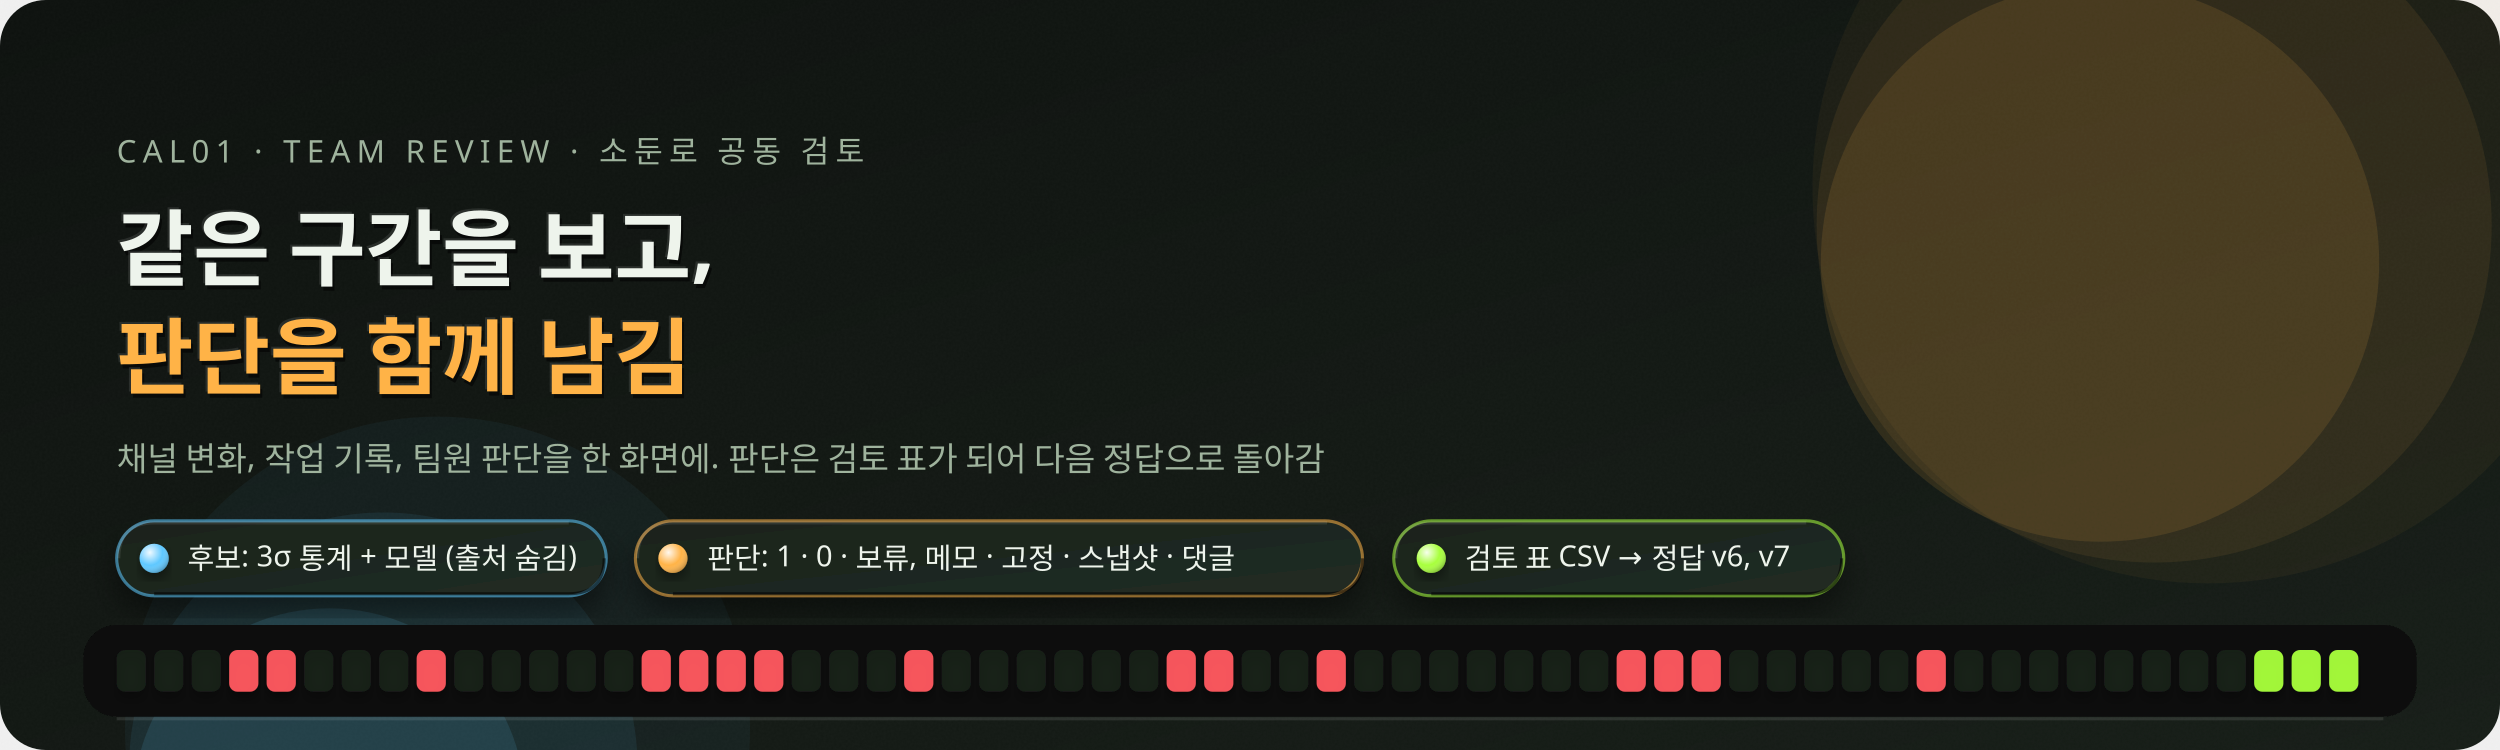
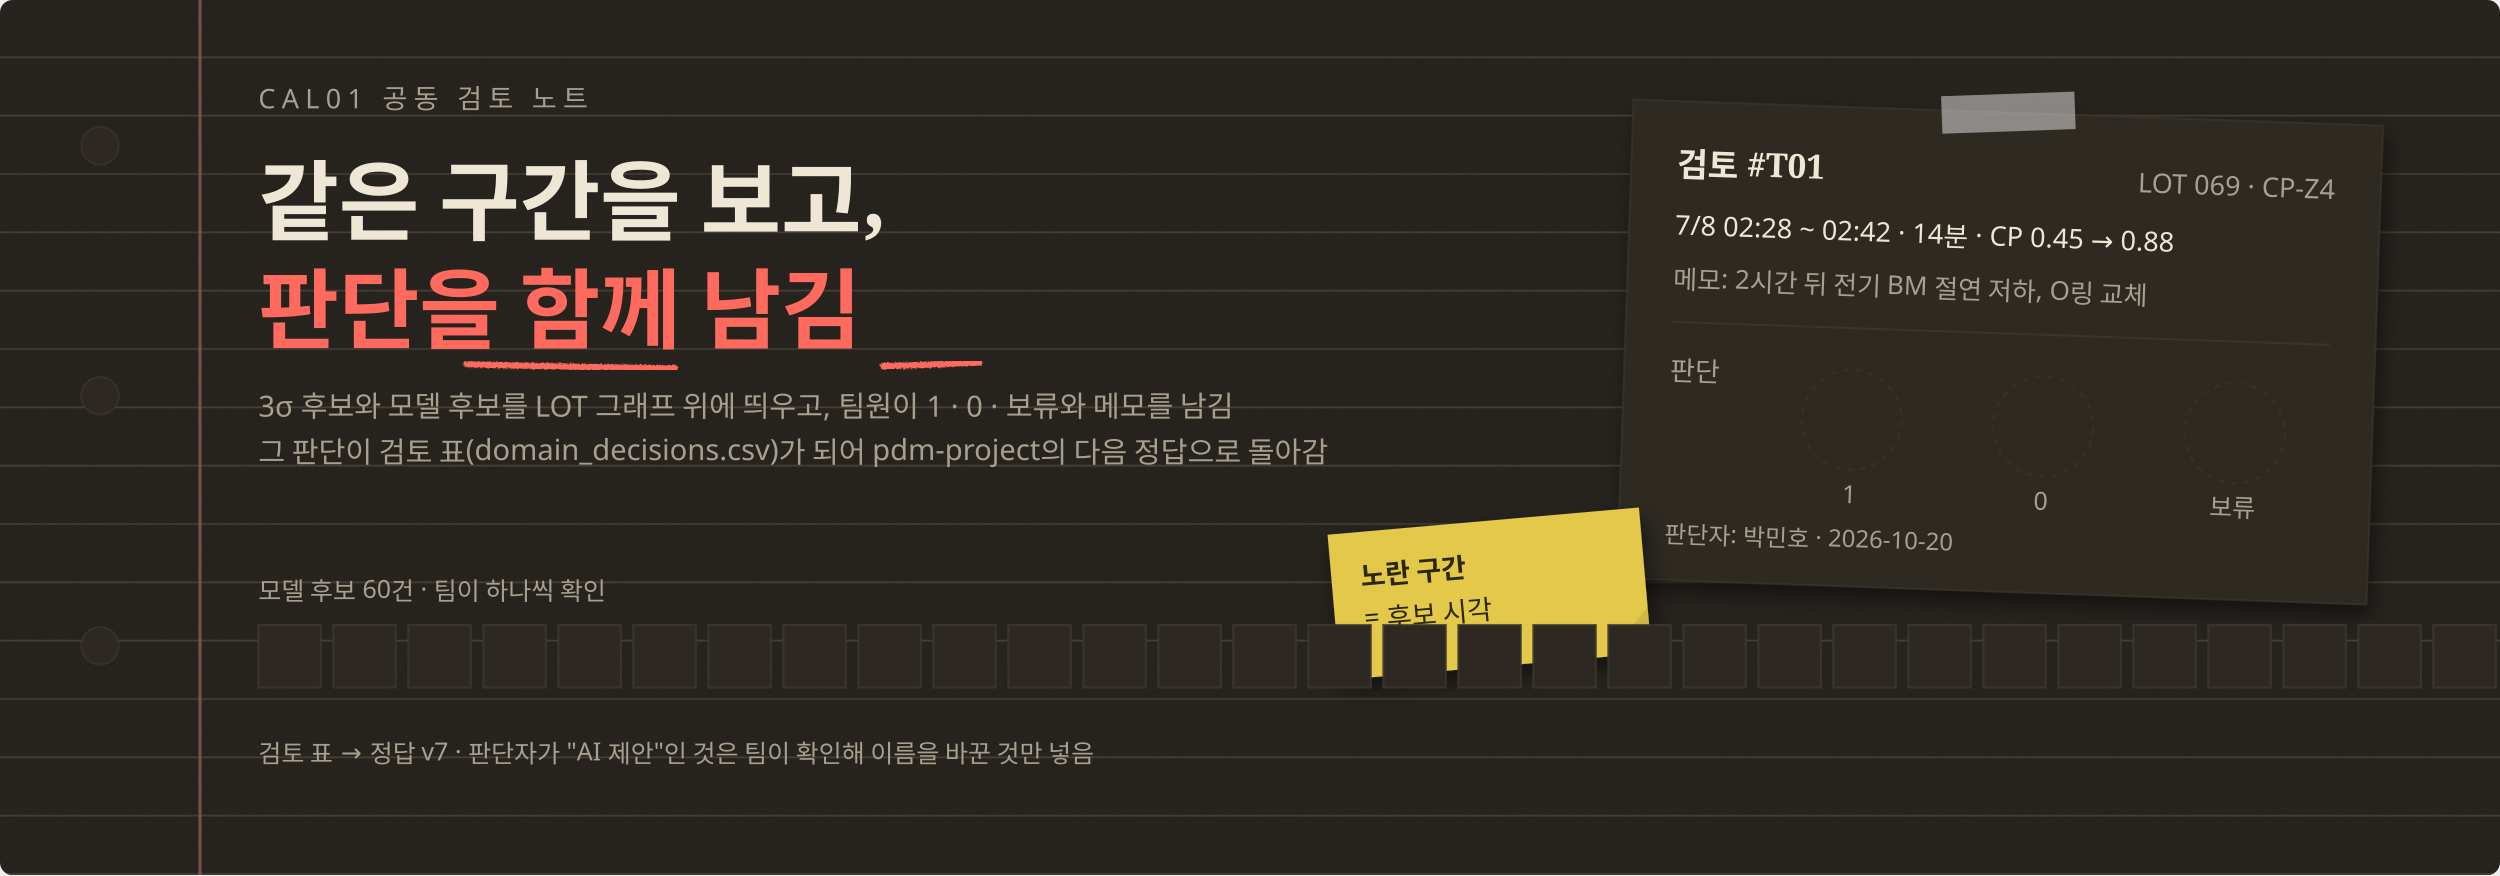
- <svg xmlns="http://www.w3.org/2000/svg" viewBox="0 0 1200 360" width="1200" height="360" font-family="Pretendard, 'Apple SD Gothic Neo', 'Malgun Gothic', 'Noto Sans KR', sans-serif">
+ <svg xmlns="http://www.w3.org/2000/svg" viewBox="0 0 1200 420" width="1200" height="420" font-family="Pretendard, 'Apple SD Gothic Neo', 'Malgun Gothic', 'Noto Sans KR', sans-serif">
  <defs>
-     <filter id="shadow" x="-10%" y="-10%" width="120%" height="140%">
-       <feDropShadow dx="0" dy="8" stdDeviation="8" flood-color="#000" flood-opacity="0.45" />
+     <pattern id="ruled" width="40" height="28" patternUnits="userSpaceOnUse">
+       <line x1="0" y1="27.5" x2="40" y2="27.5" stroke="#3d382f" stroke-width="1" />
+     </pattern>
+     <filter id="shadow" x="-10%" y="-10%" width="130%" height="140%">
+       <feDropShadow dx="2" dy="5" stdDeviation="5" flood-color="#000" flood-opacity="0.5" />
    </filter>
-     <filter id="shadow-sm" x="-10%" y="-10%" width="120%" height="140%">
-       <feDropShadow dx="0" dy="3" stdDeviation="3" flood-color="#000" flood-opacity="0.45" />
-     </filter>
-     <filter id="inset" x="-10%" y="-10%" width="120%" height="130%">
-       <feOffset dx="0" dy="3" />
-       <feGaussianBlur stdDeviation="3" result="ob" />
-       <feComposite operator="out" in="SourceGraphic" in2="ob" result="inv" />
-       <feFlood flood-color="#000" flood-opacity="0.55" result="col" />
-       <feComposite operator="in" in="col" in2="inv" result="sh" />
-       <feComposite operator="over" in="sh" in2="SourceGraphic" />
-     </filter>
-     <filter id="glow" x="-50%" y="-50%" width="200%" height="200%">
-       <feGaussianBlur stdDeviation="6" result="b" />
-       <feMerge>
-         <feMergeNode in="b" />
-         <feMergeNode in="SourceGraphic" />
-       </feMerge>
+     <filter id="rough">
+       <feTurbulence type="fractalNoise" baseFrequency="0.9" numOctaves="2" result="n" />
+       <feDisplacementMap in="SourceGraphic" in2="n" scale="1.6" />
    </filter>
    <filter id="grain">
-       <feTurbulence type="fractalNoise" baseFrequency="0.8" numOctaves="2" stitchTiles="stitch" />
-       <feColorMatrix values="0 0 0 0 0.5  0 0 0 0 0.5  0 0 0 0 0.5  0 0 0 0.6 0" />
+       <feTurbulence type="fractalNoise" baseFrequency="0.7" numOctaves="2" stitchTiles="stitch" />
+       <feColorMatrix values="0 0 0 0 0.5  0 0 0 0 0.45  0 0 0 0 0.35  0 0 0 0.5 0" />
    </filter>
-     <linearGradient id="plate" x1="0" y1="0" x2="1" y2="1">
-       <stop offset="0" stop-color="#1a231c" />
-       <stop offset="1" stop-color="#212c23" />
-     </linearGradient>
-     <linearGradient id="bg" x1="0" y1="0" x2="1" y2="1">
-       <stop offset="0" stop-color="#0d110e" />
-       <stop offset="1" stop-color="#161d17" />
-     </linearGradient>
-     <radialGradient id="coin" cx="0.35" cy="0.3" r="0.8">
-       <stop offset="0" stop-color="#ffffff" stop-opacity="0.9" />
-       <stop offset="0.55" stop-color="#ffffff" stop-opacity="0" />
-       <stop offset="1" stop-color="#000000" stop-opacity="0.35" />
-     </radialGradient>
  </defs>
-   <rect width="1200" height="360" rx="22" fill="url(#bg)" />
-   <rect width="1200" height="360" rx="22" filter="url(#grain)" opacity="0.05" />
-   <circle cx="1060" cy="90" r="190" fill="#ffb347" opacity="0.05" />
-   <circle cx="1034" cy="108" r="162" fill="#ffb347" opacity="0.08" />
-   <circle cx="1008" cy="126" r="134" fill="#ffb347" opacity="0.12" />
-   <circle cx="210" cy="350" r="150" fill="#5ec8ff" opacity="0.05" />
-   <circle cx="184" cy="368" r="122" fill="#5ec8ff" opacity="0.08" />
-   <circle cx="158" cy="386" r="94" fill="#5ec8ff" opacity="0.12" />
-   <text x="56" y="78" font-size="15" fill="#9fb39d" font-weight="normal" text-anchor="start" letter-spacing="3">CAL01 · TEAM REVIEW · 소둔로 공동 검토</text>
-   <text x="57" y="136" font-size="40" fill="#000000" font-weight="bold" text-anchor="start" opacity="0.55">같은 구간을 보고,</text>
-   <text x="55" y="133" font-size="40" fill="#ffffff" font-weight="bold" text-anchor="start" opacity="0.10">같은 구간을 보고,</text>
-   <text x="56" y="134" font-size="40" fill="#eef4ec" font-weight="bold" text-anchor="start">같은 구간을 보고,</text>
-   <text x="57" y="188" font-size="40" fill="#000000" font-weight="bold" text-anchor="start" opacity="0.55">판단을 함께 남김</text>
-   <text x="55" y="185" font-size="40" fill="#ffffff" font-weight="bold" text-anchor="start" opacity="0.10">판단을 함께 남김</text>
-   <text x="56" y="186" font-size="40" fill="#ffb347" font-weight="bold" text-anchor="start">판단을 함께 남김</text>
-   <text x="56" y="226" font-size="16" fill="#9fb39d" font-weight="normal" text-anchor="start">채널 변화, 작업 기록, 팀원 판단을 한 화면에. 판단은 검토 표가 되어 다음 정답으로 돌아감</text>
-   <rect x="56" y="250" width="235" height="36" rx="18" fill="url(#plate)" filter="url(#shadow)" />
-   <rect x="56" y="250" width="235" height="36" rx="18" fill="none" stroke="#5ec8ff" stroke-opacity="0.55" stroke-width="1.5" />
-   <path d="M 57 268 L 57 268 Q 57 251 74 251 L 273 251" fill="none" stroke="#ffffff" stroke-opacity="0.10" stroke-width="1.5" />
-   <path d="M 74 285 L 273 285 Q 290 285 290 268 L 290 268" fill="none" stroke="#000000" stroke-opacity="0.55" stroke-width="1.5" />
-   <circle cx="74" cy="268" r="7" fill="#5ec8ff" filter="url(#shadow-sm)" />
-   <circle cx="74" cy="268" r="7" fill="url(#coin)" />
-   <text x="90" y="273" font-size="14" fill="#eef4ec" font-weight="normal" text-anchor="start">후보: 3σ 통계 + 모델 (출처 숨김)</text>
-   <rect x="305" y="250" width="349" height="36" rx="18" fill="url(#plate)" filter="url(#shadow)" />
-   <rect x="305" y="250" width="349" height="36" rx="18" fill="none" stroke="#ffb347" stroke-opacity="0.55" stroke-width="1.5" />
-   <path d="M 306 268 L 306 268 Q 306 251 323 251 L 637 251" fill="none" stroke="#ffffff" stroke-opacity="0.10" stroke-width="1.5" />
-   <path d="M 323 285 L 637 285 Q 654 285 654 268 L 654 268" fill="none" stroke="#000000" stroke-opacity="0.55" stroke-width="1.5" />
-   <circle cx="323" cy="268" r="7" fill="#ffb347" filter="url(#shadow-sm)" />
-   <circle cx="323" cy="268" r="7" fill="url(#coin)" />
-   <text x="339.44" y="273" font-size="14" fill="#eef4ec" font-weight="normal" text-anchor="start">판단: 1 · 0 · 보류, 메모 · 고정 · 스냅샷 · 댓글</text>
-   <rect x="669" y="250" width="216" height="36" rx="18" fill="url(#plate)" filter="url(#shadow)" />
-   <rect x="669" y="250" width="216" height="36" rx="18" fill="none" stroke="#a8ff3e" stroke-opacity="0.55" stroke-width="1.5" />
-   <path d="M 670 268 L 670 268 Q 670 251 687 251 L 867 251" fill="none" stroke="#ffffff" stroke-opacity="0.10" stroke-width="1.5" />
-   <path d="M 687 285 L 867 285 Q 884 285 884 268 L 884 268" fill="none" stroke="#000000" stroke-opacity="0.55" stroke-width="1.5" />
-   <circle cx="687" cy="268" r="7" fill="#a8ff3e" filter="url(#shadow-sm)" />
-   <circle cx="687" cy="268" r="7" fill="url(#coin)" />
-   <text x="703.12" y="273" font-size="14" fill="#eef4ec" font-weight="normal" text-anchor="start">검토 표 CSV → 정답 v6, v7</text>
-   <rect x="40" y="300" width="1120" height="44" rx="16" fill="#080b09" filter="url(#inset)" />
-   <path d="M 56 345 L 1144 345" stroke="#ffffff" stroke-opacity="0.10" stroke-width="1.5" />
-   <rect x="56" y="312" width="14" height="20" rx="4" fill="#212c23" fill-opacity="0.6" filter="url(#shadow-sm)" />
-   <rect x="74" y="312" width="14" height="20" rx="4" fill="#212c23" fill-opacity="0.6" filter="url(#shadow-sm)" />
-   <rect x="92" y="312" width="14" height="20" rx="4" fill="#212c23" fill-opacity="0.6" filter="url(#shadow-sm)" />
-   <rect x="110" y="312" width="14" height="20" rx="4" fill="#ff5a5f" fill-opacity="0.95" filter="url(#shadow-sm)">
-     <animate attributeName="fill-opacity" values="0.95;0.35;0.95" dur="3s" begin="0.15s" repeatCount="indefinite" />
-   </rect>
-   <rect x="128" y="312" width="14" height="20" rx="4" fill="#ff5a5f" fill-opacity="0.95" filter="url(#shadow-sm)">
-     <animate attributeName="fill-opacity" values="0.95;0.35;0.95" dur="3s" begin="0.20s" repeatCount="indefinite" />
-   </rect>
-   <rect x="146" y="312" width="14" height="20" rx="4" fill="#212c23" fill-opacity="0.6" filter="url(#shadow-sm)" />
-   <rect x="164" y="312" width="14" height="20" rx="4" fill="#212c23" fill-opacity="0.6" filter="url(#shadow-sm)" />
-   <rect x="182" y="312" width="14" height="20" rx="4" fill="#212c23" fill-opacity="0.6" filter="url(#shadow-sm)" />
-   <rect x="200" y="312" width="14" height="20" rx="4" fill="#ff5a5f" fill-opacity="0.95" filter="url(#shadow-sm)">
-     <animate attributeName="fill-opacity" values="0.95;0.35;0.95" dur="3s" begin="0.40s" repeatCount="indefinite" />
-   </rect>
-   <rect x="218" y="312" width="14" height="20" rx="4" fill="#212c23" fill-opacity="0.6" filter="url(#shadow-sm)" />
-   <rect x="236" y="312" width="14" height="20" rx="4" fill="#212c23" fill-opacity="0.6" filter="url(#shadow-sm)" />
-   <rect x="254" y="312" width="14" height="20" rx="4" fill="#212c23" fill-opacity="0.6" filter="url(#shadow-sm)" />
-   <rect x="272" y="312" width="14" height="20" rx="4" fill="#212c23" fill-opacity="0.6" filter="url(#shadow-sm)" />
-   <rect x="290" y="312" width="14" height="20" rx="4" fill="#212c23" fill-opacity="0.6" filter="url(#shadow-sm)" />
-   <rect x="308" y="312" width="14" height="20" rx="4" fill="#ff5a5f" fill-opacity="0.95" filter="url(#shadow-sm)">
-     <animate attributeName="fill-opacity" values="0.95;0.35;0.95" dur="3s" begin="0.70s" repeatCount="indefinite" />
-   </rect>
-   <rect x="326" y="312" width="14" height="20" rx="4" fill="#ff5a5f" fill-opacity="0.95" filter="url(#shadow-sm)">
-     <animate attributeName="fill-opacity" values="0.95;0.35;0.95" dur="3s" begin="0.75s" repeatCount="indefinite" />
-   </rect>
-   <rect x="344" y="312" width="14" height="20" rx="4" fill="#ff5a5f" fill-opacity="0.95" filter="url(#shadow-sm)">
-     <animate attributeName="fill-opacity" values="0.95;0.35;0.95" dur="3s" begin="0.80s" repeatCount="indefinite" />
-   </rect>
-   <rect x="362" y="312" width="14" height="20" rx="4" fill="#ff5a5f" fill-opacity="0.95" filter="url(#shadow-sm)">
-     <animate attributeName="fill-opacity" values="0.95;0.35;0.95" dur="3s" begin="0.85s" repeatCount="indefinite" />
-   </rect>
-   <rect x="380" y="312" width="14" height="20" rx="4" fill="#212c23" fill-opacity="0.6" filter="url(#shadow-sm)" />
-   <rect x="398" y="312" width="14" height="20" rx="4" fill="#212c23" fill-opacity="0.6" filter="url(#shadow-sm)" />
-   <rect x="416" y="312" width="14" height="20" rx="4" fill="#212c23" fill-opacity="0.6" filter="url(#shadow-sm)" />
-   <rect x="434" y="312" width="14" height="20" rx="4" fill="#ff5a5f" fill-opacity="0.95" filter="url(#shadow-sm)">
-     <animate attributeName="fill-opacity" values="0.95;0.35;0.95" dur="3s" begin="1.05s" repeatCount="indefinite" />
-   </rect>
-   <rect x="452" y="312" width="14" height="20" rx="4" fill="#212c23" fill-opacity="0.6" filter="url(#shadow-sm)" />
-   <rect x="470" y="312" width="14" height="20" rx="4" fill="#212c23" fill-opacity="0.6" filter="url(#shadow-sm)" />
-   <rect x="488" y="312" width="14" height="20" rx="4" fill="#212c23" fill-opacity="0.6" filter="url(#shadow-sm)" />
-   <rect x="506" y="312" width="14" height="20" rx="4" fill="#212c23" fill-opacity="0.6" filter="url(#shadow-sm)" />
-   <rect x="524" y="312" width="14" height="20" rx="4" fill="#212c23" fill-opacity="0.6" filter="url(#shadow-sm)" />
-   <rect x="542" y="312" width="14" height="20" rx="4" fill="#212c23" fill-opacity="0.6" filter="url(#shadow-sm)" />
-   <rect x="560" y="312" width="14" height="20" rx="4" fill="#ff5a5f" fill-opacity="0.95" filter="url(#shadow-sm)">
-     <animate attributeName="fill-opacity" values="0.95;0.35;0.95" dur="3s" begin="1.40s" repeatCount="indefinite" />
-   </rect>
-   <rect x="578" y="312" width="14" height="20" rx="4" fill="#ff5a5f" fill-opacity="0.95" filter="url(#shadow-sm)">
-     <animate attributeName="fill-opacity" values="0.95;0.35;0.95" dur="3s" begin="1.45s" repeatCount="indefinite" />
-   </rect>
-   <rect x="596" y="312" width="14" height="20" rx="4" fill="#212c23" fill-opacity="0.6" filter="url(#shadow-sm)" />
-   <rect x="614" y="312" width="14" height="20" rx="4" fill="#212c23" fill-opacity="0.6" filter="url(#shadow-sm)" />
-   <rect x="632" y="312" width="14" height="20" rx="4" fill="#ff5a5f" fill-opacity="0.95" filter="url(#shadow-sm)">
-     <animate attributeName="fill-opacity" values="0.95;0.35;0.95" dur="3s" begin="1.60s" repeatCount="indefinite" />
-   </rect>
-   <rect x="650" y="312" width="14" height="20" rx="4" fill="#212c23" fill-opacity="0.6" filter="url(#shadow-sm)" />
-   <rect x="668" y="312" width="14" height="20" rx="4" fill="#212c23" fill-opacity="0.6" filter="url(#shadow-sm)" />
-   <rect x="686" y="312" width="14" height="20" rx="4" fill="#212c23" fill-opacity="0.6" filter="url(#shadow-sm)" />
-   <rect x="704" y="312" width="14" height="20" rx="4" fill="#212c23" fill-opacity="0.6" filter="url(#shadow-sm)" />
-   <rect x="722" y="312" width="14" height="20" rx="4" fill="#212c23" fill-opacity="0.6" filter="url(#shadow-sm)" />
-   <rect x="740" y="312" width="14" height="20" rx="4" fill="#212c23" fill-opacity="0.6" filter="url(#shadow-sm)" />
-   <rect x="758" y="312" width="14" height="20" rx="4" fill="#212c23" fill-opacity="0.6" filter="url(#shadow-sm)" />
-   <rect x="776" y="312" width="14" height="20" rx="4" fill="#ff5a5f" fill-opacity="0.95" filter="url(#shadow-sm)">
-     <animate attributeName="fill-opacity" values="0.95;0.35;0.95" dur="3s" begin="2.00s" repeatCount="indefinite" />
-   </rect>
-   <rect x="794" y="312" width="14" height="20" rx="4" fill="#ff5a5f" fill-opacity="0.95" filter="url(#shadow-sm)">
-     <animate attributeName="fill-opacity" values="0.95;0.35;0.95" dur="3s" begin="2.05s" repeatCount="indefinite" />
-   </rect>
-   <rect x="812" y="312" width="14" height="20" rx="4" fill="#ff5a5f" fill-opacity="0.95" filter="url(#shadow-sm)">
-     <animate attributeName="fill-opacity" values="0.95;0.35;0.95" dur="3s" begin="2.10s" repeatCount="indefinite" />
-   </rect>
-   <rect x="830" y="312" width="14" height="20" rx="4" fill="#212c23" fill-opacity="0.6" filter="url(#shadow-sm)" />
-   <rect x="848" y="312" width="14" height="20" rx="4" fill="#212c23" fill-opacity="0.6" filter="url(#shadow-sm)" />
-   <rect x="866" y="312" width="14" height="20" rx="4" fill="#212c23" fill-opacity="0.6" filter="url(#shadow-sm)" />
-   <rect x="884" y="312" width="14" height="20" rx="4" fill="#212c23" fill-opacity="0.6" filter="url(#shadow-sm)" />
-   <rect x="902" y="312" width="14" height="20" rx="4" fill="#212c23" fill-opacity="0.6" filter="url(#shadow-sm)" />
-   <rect x="920" y="312" width="14" height="20" rx="4" fill="#ff5a5f" fill-opacity="0.95" filter="url(#shadow-sm)">
-     <animate attributeName="fill-opacity" values="0.95;0.35;0.95" dur="3s" begin="2.40s" repeatCount="indefinite" />
-   </rect>
-   <rect x="938" y="312" width="14" height="20" rx="4" fill="#212c23" fill-opacity="0.6" filter="url(#shadow-sm)" />
-   <rect x="956" y="312" width="14" height="20" rx="4" fill="#212c23" fill-opacity="0.6" filter="url(#shadow-sm)" />
-   <rect x="974" y="312" width="14" height="20" rx="4" fill="#212c23" fill-opacity="0.6" filter="url(#shadow-sm)" />
-   <rect x="992" y="312" width="14" height="20" rx="4" fill="#212c23" fill-opacity="0.6" filter="url(#shadow-sm)" />
-   <rect x="1010" y="312" width="14" height="20" rx="4" fill="#212c23" fill-opacity="0.6" filter="url(#shadow-sm)" />
-   <rect x="1028" y="312" width="14" height="20" rx="4" fill="#212c23" fill-opacity="0.6" filter="url(#shadow-sm)" />
-   <rect x="1046" y="312" width="14" height="20" rx="4" fill="#212c23" fill-opacity="0.6" filter="url(#shadow-sm)" />
-   <rect x="1064" y="312" width="14" height="20" rx="4" fill="#212c23" fill-opacity="0.6" filter="url(#shadow-sm)" />
-   <rect x="1082" y="312" width="14" height="20" rx="4" fill="#a8ff3e" fill-opacity="0.95" filter="url(#shadow-sm)">
-     <animate attributeName="fill-opacity" values="0.95;0.35;0.95" dur="3s" begin="2.85s" repeatCount="indefinite" />
-   </rect>
-   <rect x="1100" y="312" width="14" height="20" rx="4" fill="#a8ff3e" fill-opacity="0.95" filter="url(#shadow-sm)">
-     <animate attributeName="fill-opacity" values="0.95;0.35;0.95" dur="3s" begin="2.90s" repeatCount="indefinite" />
-   </rect>
-   <rect x="1118" y="312" width="14" height="20" rx="4" fill="#a8ff3e" fill-opacity="0.95" filter="url(#shadow-sm)">
-     <animate attributeName="fill-opacity" values="0.95;0.35;0.95" dur="3s" begin="2.95s" repeatCount="indefinite" />
-   </rect>
+   <rect width="1200" height="420" rx="6" fill="#24211c" />
+   <rect width="1200" height="420" rx="6" filter="url(#grain)" opacity="0.07" />
+   <rect width="1200" height="420" rx="6" fill="url(#ruled)" />
+   <line x1="96" y1="0" x2="96" y2="420" stroke="#8d5a52" stroke-opacity="0.8" stroke-width="1.5" />
+   <circle cx="48" cy="70" r="9" fill="#2d2922" stroke="#3d382f" stroke-opacity="0.6" />
+   <circle cx="48" cy="190" r="9" fill="#2d2922" stroke="#3d382f" stroke-opacity="0.6" />
+   <circle cx="48" cy="310" r="9" fill="#2d2922" stroke="#3d382f" stroke-opacity="0.6" />
+   <text x="124" y="52" font-size="13" fill="#a89f8f" font-weight="normal" text-anchor="start" letter-spacing="3">CAL01 공동 검토 노트</text>
+   <text x="124" y="112" font-size="42" fill="#efe7d6" font-weight="bold" text-anchor="start" font-family="'Nanum Myeongjo', 'Noto Serif KR', 'Apple SD Gothic Neo', serif">같은 구간을 보고,</text>
+   <text x="124" y="164" font-size="42" fill="#ff6a5e" font-weight="bold" text-anchor="start" font-family="'Nanum Myeongjo', 'Noto Serif KR', 'Apple SD Gothic Neo', serif">판단을 함께 남김</text>
+   <path d="M 124 176 C 200 170, 300 182, 470 174" fill="none" stroke="#ff6a5e" stroke-width="3" stroke-linecap="round" filter="url(#rough)" pathLength="100" stroke-dasharray="100" stroke-dashoffset="100">
+     <animate attributeName="stroke-dashoffset" values="100;100;0;0" keyTimes="0;0.040;0.160;1" dur="9s" repeatCount="indefinite" />
+   </path>
+   <text x="124" y="200" font-size="14" fill="#a89f8f" font-weight="normal" text-anchor="start">3σ 후보와 모델 후보를 LOT 그래프 위에 띄우고, 팀원이 1 · 0 · 보류와 메모를 남김</text>
+   <text x="124" y="222" font-size="14" fill="#a89f8f" font-weight="normal" text-anchor="start">그 판단이 검토 표(domain_decisions.csv)가 되어 pdm-project의 다음 정답으로 돌아감</text>
+   <g transform="rotate(2 960 169)">
+     <rect x="780" y="54" width="360" height="230" fill="#2d2922" filter="url(#shadow)" />
+     <rect x="780" y="54" width="360" height="230" fill="none" stroke="#3d382f" stroke-opacity="0.6" />
+     <rect x="928" y="45" width="64" height="18" fill="#ffffff" fill-opacity="0.45" transform="rotate(-4 960 54)" />
+   </g>
+   <g transform="rotate(2 960 169)">
+     <text x="802" y="90" font-size="16" fill="#efe7d6" font-weight="bold" text-anchor="start" font-family="'Nanum Myeongjo', 'Noto Serif KR', 'Apple SD Gothic Neo', serif">검토 #T01</text>
+     <text x="1118" y="90" font-size="13" fill="#a89f8f" font-weight="normal" text-anchor="end">LOT 069 · CP-Z4</text>
+     <text x="802" y="118" font-size="13" fill="#efe7d6" font-weight="normal" text-anchor="start">7/8 02:28 ~ 02:42 · 14분 · CP 0.45 → 0.88</text>
+     <text x="802" y="144" font-size="12.5" fill="#a89f8f" font-weight="normal" text-anchor="start">메모: 2시간 뒤 전기 BM 절연 저하, O링 교체</text>
+     <line x1="802" y1="160" x2="1118" y2="160" stroke="#3d382f" stroke-opacity="0.8" />
+     <text x="802" y="188" font-size="13" fill="#a89f8f" font-weight="normal" text-anchor="start">판단</text>
+     <circle cx="890" cy="204" r="24" fill="none" stroke="#3d382f" stroke-opacity="0.5" stroke-dasharray="3 3" />
+     <text x="890" y="244" font-size="12" fill="#a89f8f" font-weight="normal" text-anchor="middle">1</text>
+     <circle cx="982" cy="204" r="24" fill="none" stroke="#3d382f" stroke-opacity="0.5" stroke-dasharray="3 3" />
+     <text x="982" y="244" font-size="12" fill="#a89f8f" font-weight="normal" text-anchor="middle">0</text>
+     <circle cx="1074" cy="204" r="24" fill="none" stroke="#3d382f" stroke-opacity="0.5" stroke-dasharray="3 3" />
+     <text x="1074" y="244" font-size="12" fill="#a89f8f" font-weight="normal" text-anchor="middle">보류</text>
+     <g transform="translate(890 204) rotate(-12)">
+       <g opacity="0">
+         <animateTransform attributeName="transform" type="scale" values="2.6;2.6;1;1" keyTimes="0;0.320;0.360;1" dur="9s" repeatCount="indefinite" calcMode="spline" keySplines="0 0 1 1;0.1 0.9 0.2 1;0 0 1 1" />
+         <animate attributeName="opacity" values="0;0;1;1" keyTimes="0;0.320;0.340;1" dur="9s" repeatCount="indefinite" />
+         <circle r="24" fill="none" stroke="#ff6a5e" stroke-width="3" filter="url(#rough)" />
+         <circle r="19" fill="none" stroke="#ff6a5e" stroke-width="1" stroke-opacity="0.7" />
+         <text y="8" font-size="22" font-weight="bold" fill="#ff6a5e" text-anchor="middle" font-family="'Nanum Myeongjo', 'Noto Serif KR', 'Apple SD Gothic Neo', serif">1</text>
+       </g>
+     </g>
+     <text x="802" y="266" font-size="11.5" fill="#a89f8f" font-weight="normal" text-anchor="start">판단자: 박민호 · 2026-10-20</text>
+   </g>
+   <g transform="rotate(-5 715 285)">
+     <rect x="640" y="250" width="150" height="70" fill="#e3c84a" filter="url(#shadow)" />
+     <path d="M 768 320 L 790 298 L 790 320 Z" fill="#000" fill-opacity="0.08" />
+     <text x="654" y="276" font-size="13" fill="#2c2608" font-weight="bold" text-anchor="start">노란 구간</text>
+     <text x="654" y="296" font-size="13" fill="#2c2608" font-weight="normal" text-anchor="start">= 후보 시각</text>
+   </g>
+   <text x="124" y="288" font-size="12" fill="#a89f8f" font-weight="normal" text-anchor="start">모델 후보 60건 · 팀이 하나씩 확인</text>
+   <rect x="124" y="300" width="30" height="30" fill="#2d2922" stroke="#3d382f" stroke-opacity="0.8" />
+   <text x="139" y="321" font-size="15" font-weight="bold" fill="#ff6a5e" text-anchor="middle" font-family="'Nanum Myeongjo', 'Noto Serif KR', 'Apple SD Gothic Neo', serif" opacity="0">
+     <animate attributeName="opacity" values="0;0;1;1" keyTimes="0;0.450;0.460;1" dur="9s" repeatCount="indefinite" />1</text>
+   <rect x="160" y="300" width="30" height="30" fill="#2d2922" stroke="#3d382f" stroke-opacity="0.8" />
+   <text x="175" y="321" font-size="15" font-weight="bold" fill="#7aa6ff" text-anchor="middle" font-family="'Nanum Myeongjo', 'Noto Serif KR', 'Apple SD Gothic Neo', serif" opacity="0">
+     <animate attributeName="opacity" values="0;0;1;1" keyTimes="0;0.466;0.476;1" dur="9s" repeatCount="indefinite" />0</text>
+   <rect x="196" y="300" width="30" height="30" fill="#2d2922" stroke="#3d382f" stroke-opacity="0.8" />
+   <text x="211" y="321" font-size="15" font-weight="bold" fill="#7aa6ff" text-anchor="middle" font-family="'Nanum Myeongjo', 'Noto Serif KR', 'Apple SD Gothic Neo', serif" opacity="0">
+     <animate attributeName="opacity" values="0;0;1;1" keyTimes="0;0.482;0.492;1" dur="9s" repeatCount="indefinite" />0</text>
+   <rect x="232" y="300" width="30" height="30" fill="#2d2922" stroke="#3d382f" stroke-opacity="0.8" />
+   <text x="247" y="321" font-size="12" font-weight="bold" fill="#a39f97" text-anchor="middle" font-family="'Nanum Myeongjo', 'Noto Serif KR', 'Apple SD Gothic Neo', serif" opacity="0">
+     <animate attributeName="opacity" values="0;0;1;1" keyTimes="0;0.498;0.508;1" dur="9s" repeatCount="indefinite" />보</text>
+   <rect x="268" y="300" width="30" height="30" fill="#2d2922" stroke="#3d382f" stroke-opacity="0.8" />
+   <text x="283" y="321" font-size="15" font-weight="bold" fill="#7aa6ff" text-anchor="middle" font-family="'Nanum Myeongjo', 'Noto Serif KR', 'Apple SD Gothic Neo', serif" opacity="0">
+     <animate attributeName="opacity" values="0;0;1;1" keyTimes="0;0.514;0.524;1" dur="9s" repeatCount="indefinite" />0</text>
+   <rect x="304" y="300" width="30" height="30" fill="#2d2922" stroke="#3d382f" stroke-opacity="0.8" />
+   <text x="319" y="321" font-size="15" font-weight="bold" fill="#ff6a5e" text-anchor="middle" font-family="'Nanum Myeongjo', 'Noto Serif KR', 'Apple SD Gothic Neo', serif" opacity="0">
+     <animate attributeName="opacity" values="0;0;1;1" keyTimes="0;0.530;0.540;1" dur="9s" repeatCount="indefinite" />1</text>
+   <rect x="340" y="300" width="30" height="30" fill="#2d2922" stroke="#3d382f" stroke-opacity="0.8" />
+   <text x="355" y="321" font-size="15" font-weight="bold" fill="#7aa6ff" text-anchor="middle" font-family="'Nanum Myeongjo', 'Noto Serif KR', 'Apple SD Gothic Neo', serif" opacity="0">
+     <animate attributeName="opacity" values="0;0;1;1" keyTimes="0;0.546;0.556;1" dur="9s" repeatCount="indefinite" />0</text>
+   <rect x="376" y="300" width="30" height="30" fill="#2d2922" stroke="#3d382f" stroke-opacity="0.8" />
+   <text x="391" y="321" font-size="15" font-weight="bold" fill="#7aa6ff" text-anchor="middle" font-family="'Nanum Myeongjo', 'Noto Serif KR', 'Apple SD Gothic Neo', serif" opacity="0">
+     <animate attributeName="opacity" values="0;0;1;1" keyTimes="0;0.562;0.572;1" dur="9s" repeatCount="indefinite" />0</text>
+   <rect x="412" y="300" width="30" height="30" fill="#2d2922" stroke="#3d382f" stroke-opacity="0.8" />
+   <text x="427" y="321" font-size="15" font-weight="bold" fill="#7aa6ff" text-anchor="middle" font-family="'Nanum Myeongjo', 'Noto Serif KR', 'Apple SD Gothic Neo', serif" opacity="0">
+     <animate attributeName="opacity" values="0;0;1;1" keyTimes="0;0.578;0.588;1" dur="9s" repeatCount="indefinite" />0</text>
+   <rect x="448" y="300" width="30" height="30" fill="#2d2922" stroke="#3d382f" stroke-opacity="0.8" />
+   <text x="463" y="321" font-size="12" font-weight="bold" fill="#a39f97" text-anchor="middle" font-family="'Nanum Myeongjo', 'Noto Serif KR', 'Apple SD Gothic Neo', serif" opacity="0">
+     <animate attributeName="opacity" values="0;0;1;1" keyTimes="0;0.594;0.604;1" dur="9s" repeatCount="indefinite" />보</text>
+   <rect x="484" y="300" width="30" height="30" fill="#2d2922" stroke="#3d382f" stroke-opacity="0.8" />
+   <text x="499" y="321" font-size="15" font-weight="bold" fill="#ff6a5e" text-anchor="middle" font-family="'Nanum Myeongjo', 'Noto Serif KR', 'Apple SD Gothic Neo', serif" opacity="0">
+     <animate attributeName="opacity" values="0;0;1;1" keyTimes="0;0.610;0.620;1" dur="9s" repeatCount="indefinite" />1</text>
+   <rect x="520" y="300" width="30" height="30" fill="#2d2922" stroke="#3d382f" stroke-opacity="0.8" />
+   <text x="535" y="321" font-size="15" font-weight="bold" fill="#7aa6ff" text-anchor="middle" font-family="'Nanum Myeongjo', 'Noto Serif KR', 'Apple SD Gothic Neo', serif" opacity="0">
+     <animate attributeName="opacity" values="0;0;1;1" keyTimes="0;0.626;0.636;1" dur="9s" repeatCount="indefinite" />0</text>
+   <rect x="556" y="300" width="30" height="30" fill="#2d2922" stroke="#3d382f" stroke-opacity="0.8" />
+   <text x="571" y="321" font-size="15" font-weight="bold" fill="#7aa6ff" text-anchor="middle" font-family="'Nanum Myeongjo', 'Noto Serif KR', 'Apple SD Gothic Neo', serif" opacity="0">
+     <animate attributeName="opacity" values="0;0;1;1" keyTimes="0;0.642;0.652;1" dur="9s" repeatCount="indefinite" />0</text>
+   <rect x="592" y="300" width="30" height="30" fill="#2d2922" stroke="#3d382f" stroke-opacity="0.8" />
+   <text x="607" y="321" font-size="12" font-weight="bold" fill="#a39f97" text-anchor="middle" font-family="'Nanum Myeongjo', 'Noto Serif KR', 'Apple SD Gothic Neo', serif" opacity="0">
+     <animate attributeName="opacity" values="0;0;1;1" keyTimes="0;0.658;0.668;1" dur="9s" repeatCount="indefinite" />보</text>
+   <rect x="628" y="300" width="30" height="30" fill="#2d2922" stroke="#3d382f" stroke-opacity="0.8" />
+   <text x="643" y="321" font-size="15" font-weight="bold" fill="#7aa6ff" text-anchor="middle" font-family="'Nanum Myeongjo', 'Noto Serif KR', 'Apple SD Gothic Neo', serif" opacity="0">
+     <animate attributeName="opacity" values="0;0;1;1" keyTimes="0;0.674;0.684;1" dur="9s" repeatCount="indefinite" />0</text>
+   <rect x="664" y="300" width="30" height="30" fill="#2d2922" stroke="#3d382f" stroke-opacity="0.8" />
+   <text x="679" y="321" font-size="15" font-weight="bold" fill="#ff6a5e" text-anchor="middle" font-family="'Nanum Myeongjo', 'Noto Serif KR', 'Apple SD Gothic Neo', serif" opacity="0">
+     <animate attributeName="opacity" values="0;0;1;1" keyTimes="0;0.690;0.700;1" dur="9s" repeatCount="indefinite" />1</text>
+   <rect x="700" y="300" width="30" height="30" fill="#2d2922" stroke="#3d382f" stroke-opacity="0.8" />
+   <text x="715" y="321" font-size="15" font-weight="bold" fill="#7aa6ff" text-anchor="middle" font-family="'Nanum Myeongjo', 'Noto Serif KR', 'Apple SD Gothic Neo', serif" opacity="0">
+     <animate attributeName="opacity" values="0;0;1;1" keyTimes="0;0.706;0.716;1" dur="9s" repeatCount="indefinite" />0</text>
+   <rect x="736" y="300" width="30" height="30" fill="#2d2922" stroke="#3d382f" stroke-opacity="0.8" />
+   <text x="751" y="321" font-size="15" font-weight="bold" fill="#7aa6ff" text-anchor="middle" font-family="'Nanum Myeongjo', 'Noto Serif KR', 'Apple SD Gothic Neo', serif" opacity="0">
+     <animate attributeName="opacity" values="0;0;1;1" keyTimes="0;0.722;0.732;1" dur="9s" repeatCount="indefinite" />0</text>
+   <rect x="772" y="300" width="30" height="30" fill="#2d2922" stroke="#3d382f" stroke-opacity="0.8" />
+   <text x="787" y="321" font-size="15" font-weight="bold" fill="#7aa6ff" text-anchor="middle" font-family="'Nanum Myeongjo', 'Noto Serif KR', 'Apple SD Gothic Neo', serif" opacity="0">
+     <animate attributeName="opacity" values="0;0;1;1" keyTimes="0;0.738;0.748;1" dur="9s" repeatCount="indefinite" />0</text>
+   <rect x="808" y="300" width="30" height="30" fill="#2d2922" stroke="#3d382f" stroke-opacity="0.8" />
+   <text x="823" y="321" font-size="12" font-weight="bold" fill="#a39f97" text-anchor="middle" font-family="'Nanum Myeongjo', 'Noto Serif KR', 'Apple SD Gothic Neo', serif" opacity="0">
+     <animate attributeName="opacity" values="0;0;1;1" keyTimes="0;0.754;0.764;1" dur="9s" repeatCount="indefinite" />보</text>
+   <rect x="844" y="300" width="30" height="30" fill="#2d2922" stroke="#3d382f" stroke-opacity="0.8" />
+   <text x="859" y="321" font-size="15" font-weight="bold" fill="#ff6a5e" text-anchor="middle" font-family="'Nanum Myeongjo', 'Noto Serif KR', 'Apple SD Gothic Neo', serif" opacity="0">
+     <animate attributeName="opacity" values="0;0;1;1" keyTimes="0;0.770;0.780;1" dur="9s" repeatCount="indefinite" />1</text>
+   <rect x="880" y="300" width="30" height="30" fill="#2d2922" stroke="#3d382f" stroke-opacity="0.8" />
+   <text x="895" y="321" font-size="15" font-weight="bold" fill="#7aa6ff" text-anchor="middle" font-family="'Nanum Myeongjo', 'Noto Serif KR', 'Apple SD Gothic Neo', serif" opacity="0">
+     <animate attributeName="opacity" values="0;0;1;1" keyTimes="0;0.786;0.796;1" dur="9s" repeatCount="indefinite" />0</text>
+   <rect x="916" y="300" width="30" height="30" fill="#2d2922" stroke="#3d382f" stroke-opacity="0.8" />
+   <text x="931" y="321" font-size="15" font-weight="bold" fill="#7aa6ff" text-anchor="middle" font-family="'Nanum Myeongjo', 'Noto Serif KR', 'Apple SD Gothic Neo', serif" opacity="0">
+     <animate attributeName="opacity" values="0;0;1;1" keyTimes="0;0.802;0.812;1" dur="9s" repeatCount="indefinite" />0</text>
+   <rect x="952" y="300" width="30" height="30" fill="#2d2922" stroke="#3d382f" stroke-opacity="0.8" />
+   <text x="967" y="321" font-size="12" font-weight="bold" fill="#a39f97" text-anchor="middle" font-family="'Nanum Myeongjo', 'Noto Serif KR', 'Apple SD Gothic Neo', serif" opacity="0">
+     <animate attributeName="opacity" values="0;0;1;1" keyTimes="0;0.818;0.828;1" dur="9s" repeatCount="indefinite" />보</text>
+   <rect x="988" y="300" width="30" height="30" fill="#2d2922" stroke="#3d382f" stroke-opacity="0.8" />
+   <text x="1003" y="321" font-size="15" font-weight="bold" fill="#7aa6ff" text-anchor="middle" font-family="'Nanum Myeongjo', 'Noto Serif KR', 'Apple SD Gothic Neo', serif" opacity="0">
+     <animate attributeName="opacity" values="0;0;1;1" keyTimes="0;0.834;0.844;1" dur="9s" repeatCount="indefinite" />0</text>
+   <rect x="1024" y="300" width="30" height="30" fill="#2d2922" stroke="#3d382f" stroke-opacity="0.8" />
+   <text x="1039" y="321" font-size="15" font-weight="bold" fill="#ff6a5e" text-anchor="middle" font-family="'Nanum Myeongjo', 'Noto Serif KR', 'Apple SD Gothic Neo', serif" opacity="0">
+     <animate attributeName="opacity" values="0;0;1;1" keyTimes="0;0.850;0.860;1" dur="9s" repeatCount="indefinite" />1</text>
+   <rect x="1060" y="300" width="30" height="30" fill="#2d2922" stroke="#3d382f" stroke-opacity="0.8" />
+   <text x="1075" y="321" font-size="15" font-weight="bold" fill="#7aa6ff" text-anchor="middle" font-family="'Nanum Myeongjo', 'Noto Serif KR', 'Apple SD Gothic Neo', serif" opacity="0">
+     <animate attributeName="opacity" values="0;0;1;1" keyTimes="0;0.866;0.876;1" dur="9s" repeatCount="indefinite" />0</text>
+   <rect x="1096" y="300" width="30" height="30" fill="#2d2922" stroke="#3d382f" stroke-opacity="0.8" />
+   <text x="1111" y="321" font-size="15" font-weight="bold" fill="#7aa6ff" text-anchor="middle" font-family="'Nanum Myeongjo', 'Noto Serif KR', 'Apple SD Gothic Neo', serif" opacity="0">
+     <animate attributeName="opacity" values="0;0;1;1" keyTimes="0;0.882;0.892;1" dur="9s" repeatCount="indefinite" />0</text>
+   <rect x="1132" y="300" width="30" height="30" fill="#2d2922" stroke="#3d382f" stroke-opacity="0.8" />
+   <text x="1147" y="321" font-size="15" font-weight="bold" fill="#7aa6ff" text-anchor="middle" font-family="'Nanum Myeongjo', 'Noto Serif KR', 'Apple SD Gothic Neo', serif" opacity="0">
+     <animate attributeName="opacity" values="0;0;1;1" keyTimes="0;0.898;0.908;1" dur="9s" repeatCount="indefinite" />0</text>
+   <rect x="1168" y="300" width="30" height="30" fill="#2d2922" stroke="#3d382f" stroke-opacity="0.8" />
+   <text x="1183" y="321" font-size="12" font-weight="bold" fill="#a39f97" text-anchor="middle" font-family="'Nanum Myeongjo', 'Noto Serif KR', 'Apple SD Gothic Neo', serif" opacity="0">
+     <animate attributeName="opacity" values="0;0;1;1" keyTimes="0;0.914;0.924;1" dur="9s" repeatCount="indefinite" />보</text>
+   <text x="1212" y="321" font-size="13" fill="#a89f8f" font-weight="normal" text-anchor="start">… 60</text>
+   <path d="M 124 344 L 1198 344" fill="none" stroke="#a89f8f" stroke-width="1.6" stroke-linecap="round" filter="url(#rough)" pathLength="100" stroke-dasharray="100" stroke-dashoffset="100">
+     <animate attributeName="stroke-dashoffset" values="100;100;0;0" keyTimes="0;0.900;0.980;1" dur="9s" repeatCount="indefinite" />
+   </path>
+   <text x="124" y="366" font-size="12" fill="#a89f8f" font-weight="normal" text-anchor="start">검토 표 → 정답 v7 · 판단자가 "AI 제안"인 것은 팀이 확인해 이름을 바꾼 것만 넣음</text>
</svg>
